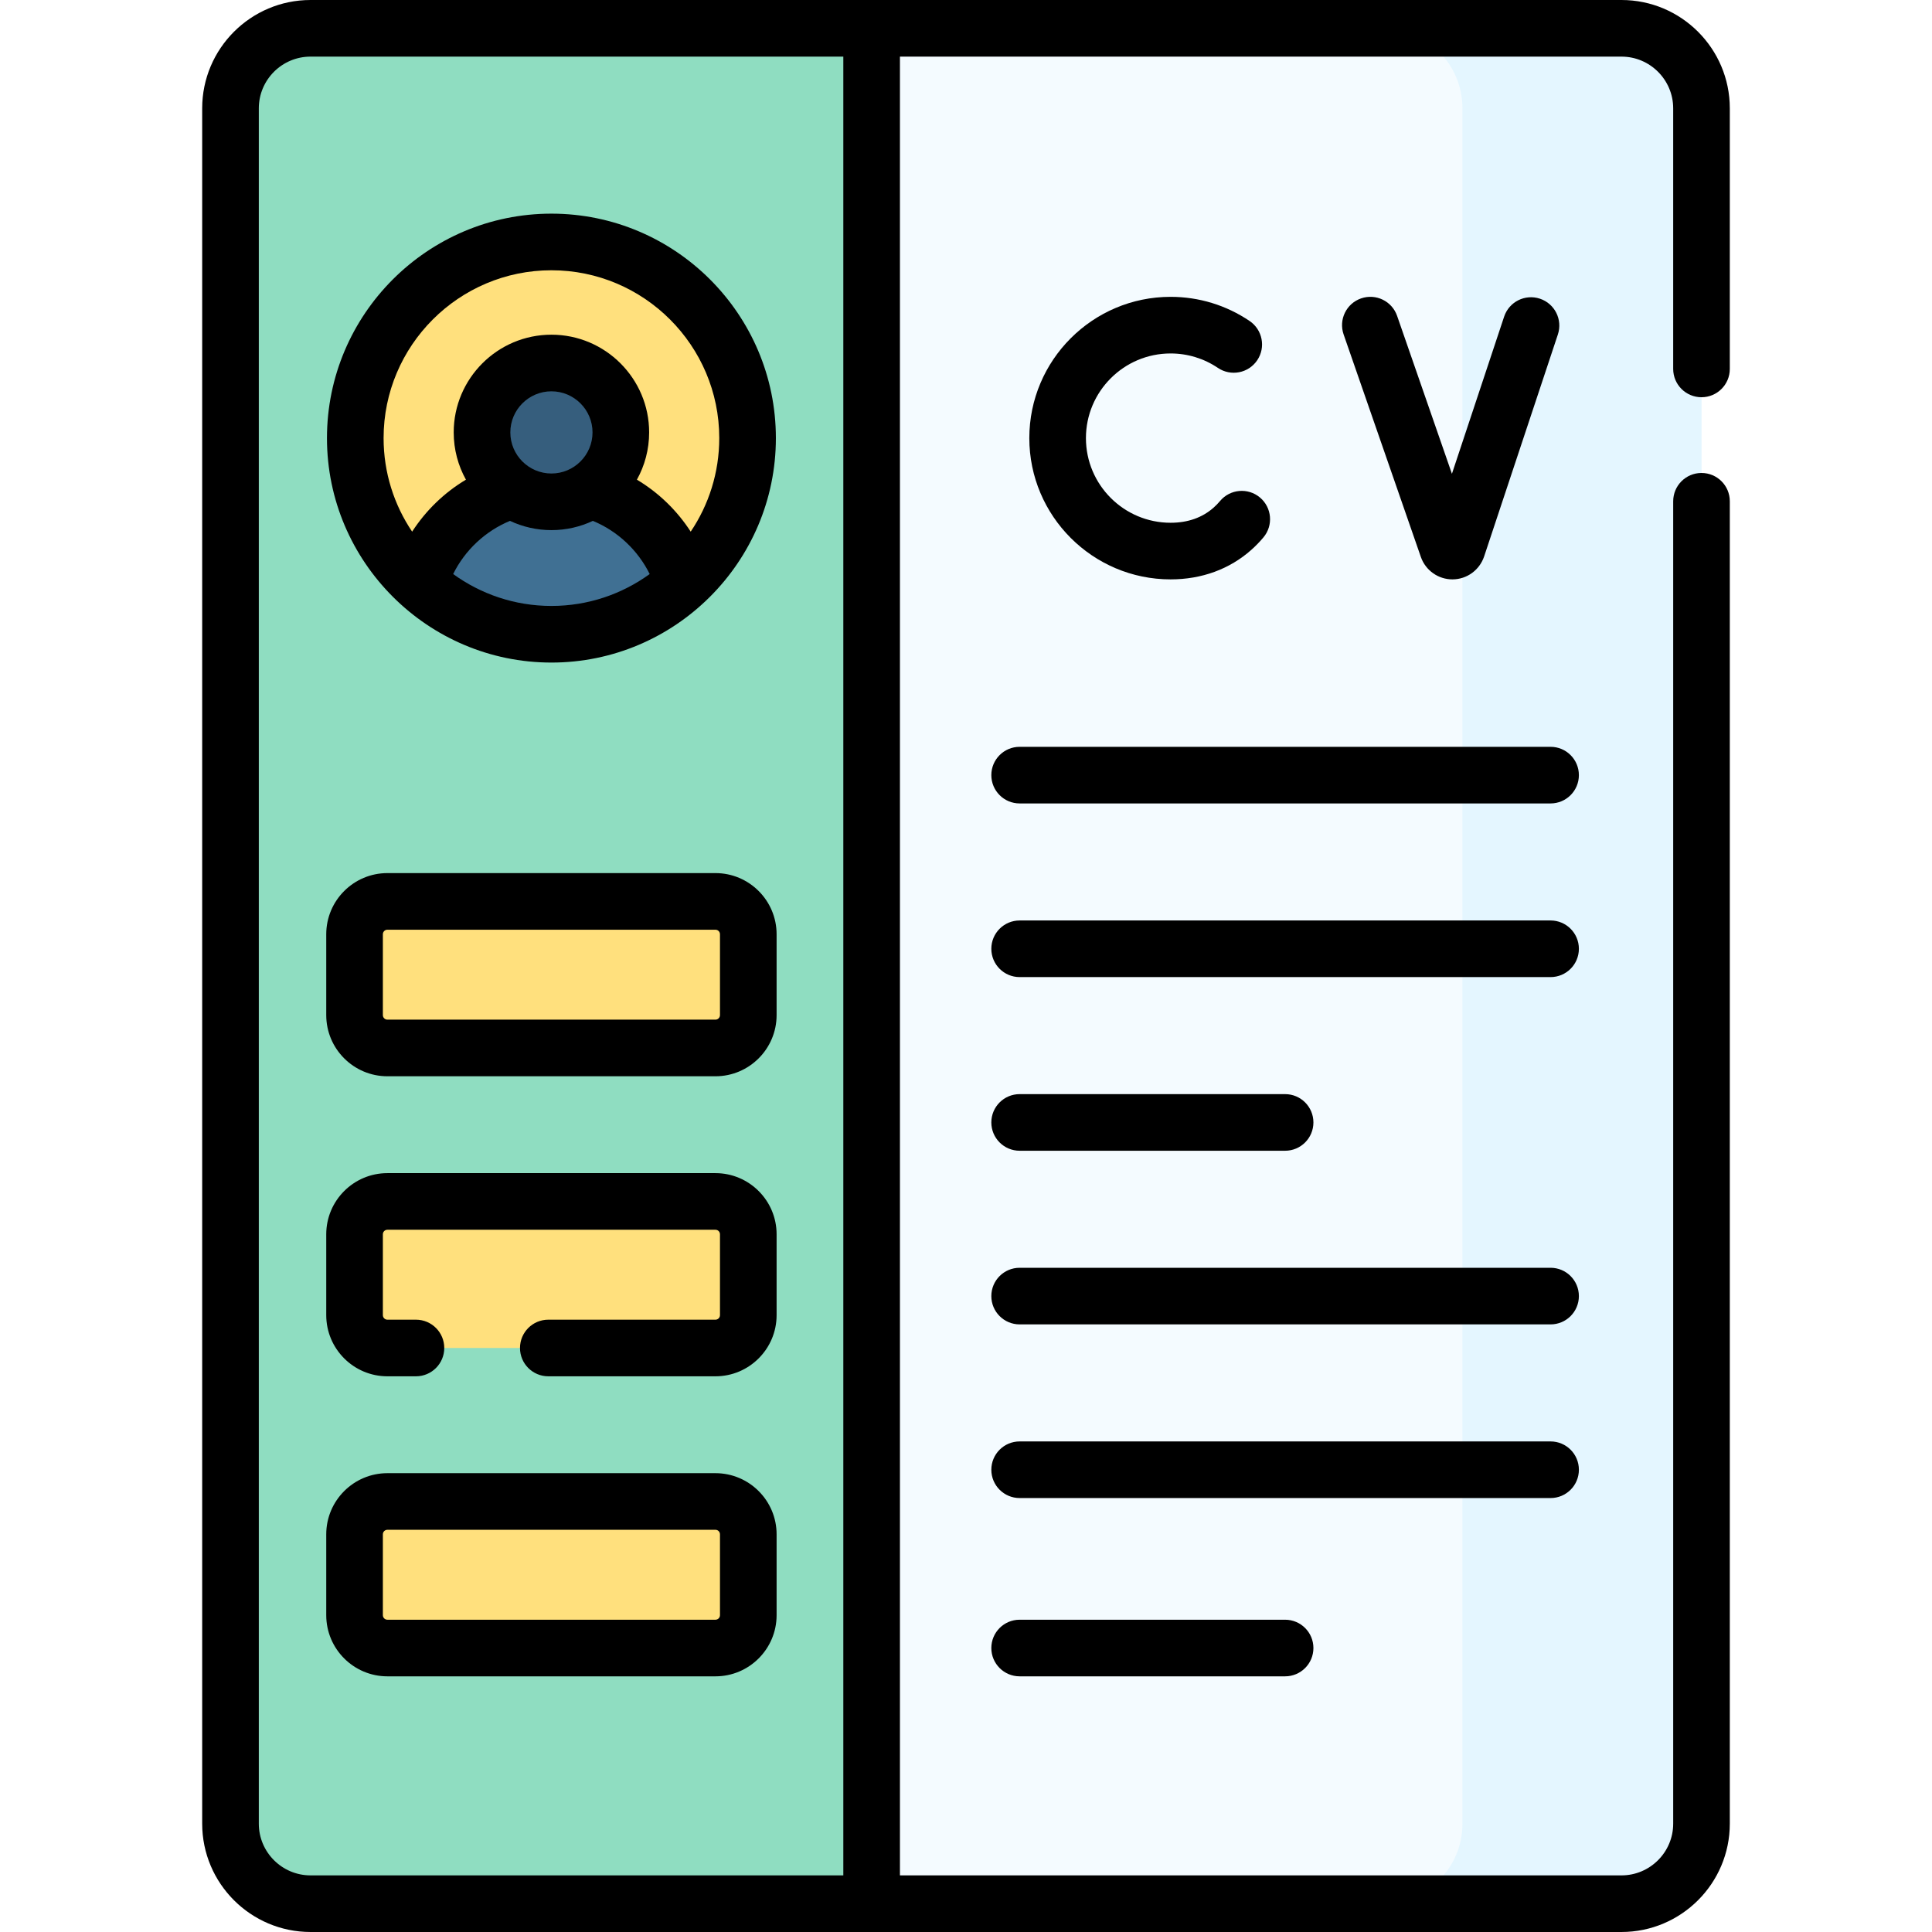
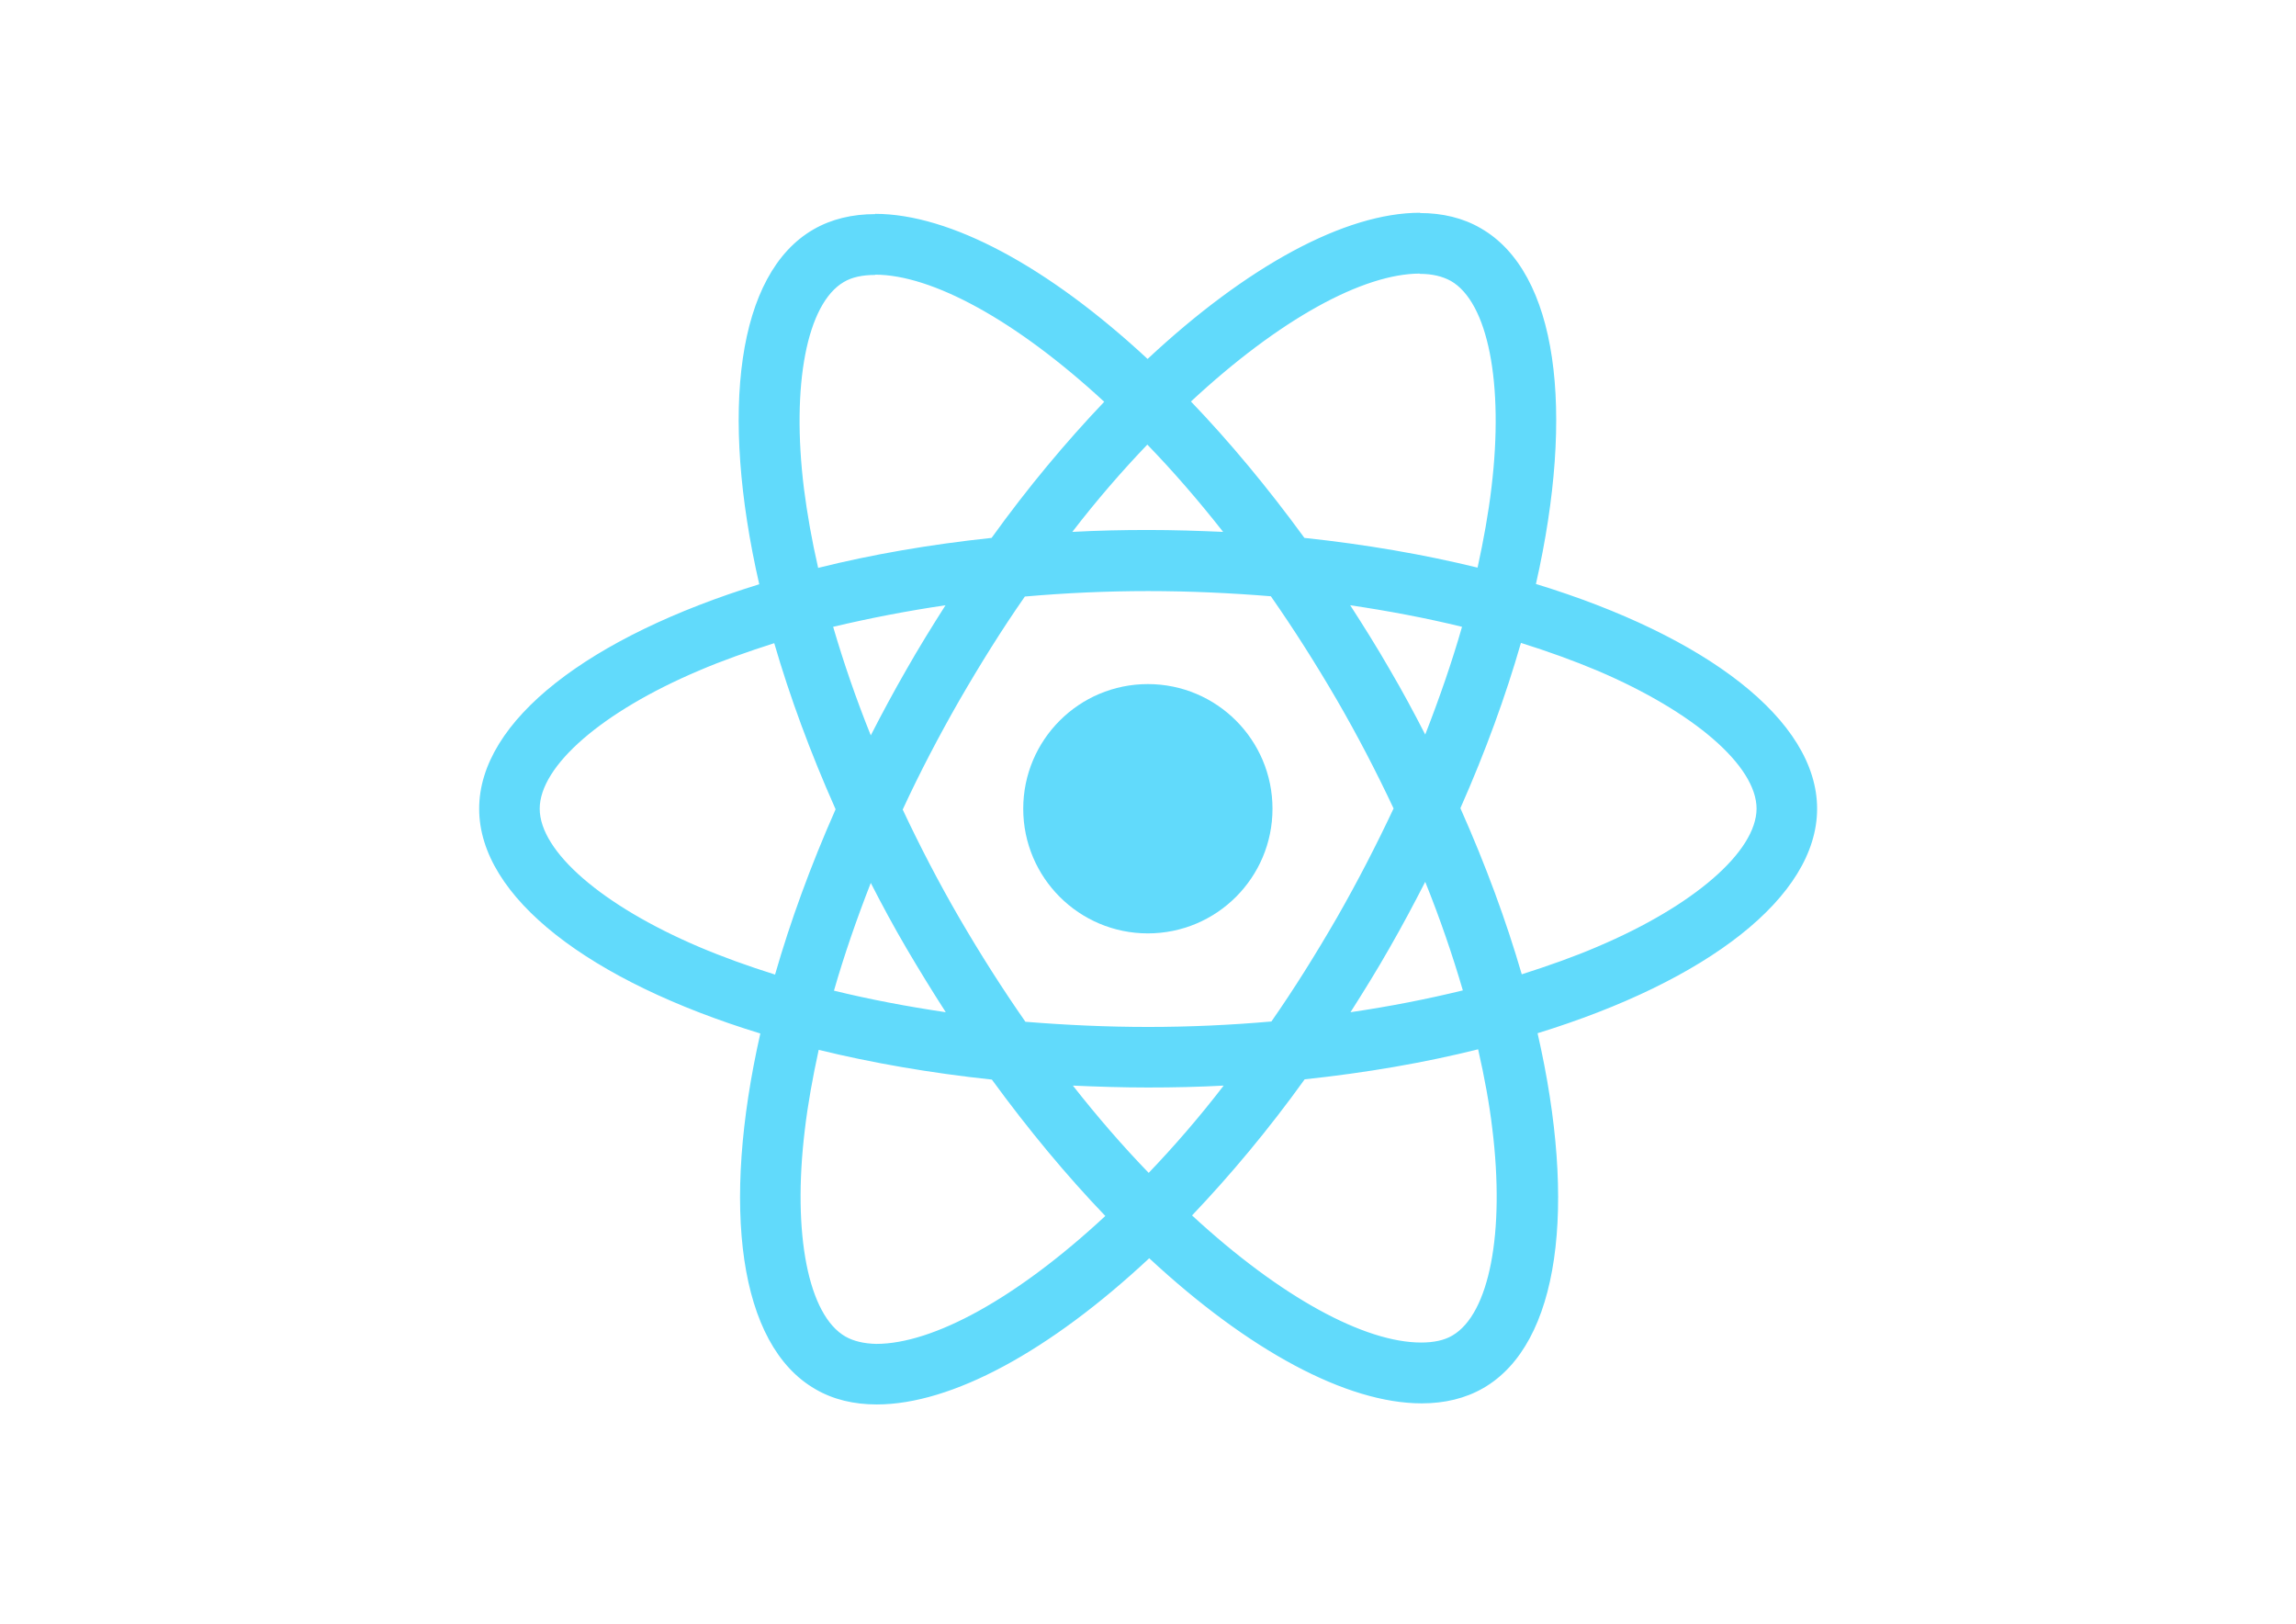
- <svg xmlns="http://www.w3.org/2000/svg" id="Capa_1" enable-background="new 0 0 512 512" height="512" viewBox="0 0 512 512" width="512">
-   <g>
-     <g>
-       <g>
-         <g>
-           <g>
-             <g>
-               <g>
-                 <g>
-                   <g>
-                     <path d="m429.707 504.498h-347.414c-11.714 0-21.209-9.496-21.209-21.209v-454.577c0-11.714 9.496-21.209 21.209-21.209h347.414c11.714 0 21.209 9.496 21.209 21.209v454.576c0 11.714-9.496 21.21-21.209 21.21z" fill="#f4fbff" />
-                   </g>
-                 </g>
-               </g>
-               <path d="m429.707 7.502h-63.348c11.714 0 21.209 9.496 21.209 21.209v454.577c0 11.714-9.496 21.209-21.209 21.209h63.348c11.714 0 21.209-9.496 21.209-21.209v-454.576c0-11.714-9.496-21.21-21.209-21.21z" fill="#e4f6ff" />
-               <path d="m230.992 7.502h-148.699c-11.714 0-21.209 9.496-21.209 21.209v454.577c0 11.714 9.496 21.209 21.209 21.209h148.699z" fill="#8fddc1" />
-             </g>
-           </g>
-         </g>
-       </g>
-       <g>
-         <g>
-           <circle cx="146.133" cy="116.103" fill="#ffe07d" r="51.981" />
-           <path d="m146.133 128.365c-16.566 0-30.548 11.034-35.018 26.151 9.239 8.427 21.527 13.567 35.018 13.567 13.49 0 25.779-5.141 35.018-13.567-4.47-15.117-18.451-26.151-35.018-26.151z" fill="#407093" />
-           <circle cx="146.133" cy="114.593" fill="#365e7d" r="18.393" />
-         </g>
-       </g>
-       <g fill="#ffe07d">
-         <path d="m189.603 277.72h-86.94c-4.806 0-8.701-3.896-8.701-8.701v-21.434c0-4.806 3.896-8.701 8.701-8.701h86.94c4.806 0 8.701 3.896 8.701 8.701v21.434c.001 4.805-3.895 8.701-8.701 8.701z" />
-         <path d="m189.603 357.232h-86.94c-4.806 0-8.701-3.896-8.701-8.701v-21.434c0-4.806 3.896-8.701 8.701-8.701h86.94c4.806 0 8.701 3.896 8.701 8.701v21.434c.001 4.805-3.895 8.701-8.701 8.701z" />
-         <path d="m189.603 436.744h-86.94c-4.806 0-8.701-3.896-8.701-8.701v-21.434c0-4.806 3.896-8.701 8.701-8.701h86.94c4.806 0 8.701 3.896 8.701 8.701v21.434c.001 4.806-3.895 8.701-8.701 8.701z" />
-       </g>
-     </g>
-     <g>
-       <path d="m310.217 93.67c4.497 0 8.832 1.323 12.538 3.826 3.434 2.318 8.097 1.416 10.416-2.017 2.32-3.434 1.416-8.097-2.017-10.416-6.195-4.185-13.436-6.398-20.937-6.398-20.643 0-37.438 16.795-37.438 37.438s16.795 37.439 37.438 37.439c8.251 0 15.658-2.713 21.42-7.844 1.131-1.007 2.203-2.114 3.189-3.289 2.662-3.176 2.245-7.908-.93-10.57-3.175-2.663-7.908-2.245-10.569.93-.519.619-1.081 1.2-1.67 1.724-3.013 2.683-6.862 4.044-11.44 4.044-12.37 0-22.434-10.064-22.434-22.434 0-12.369 10.064-22.433 22.434-22.433z" />
-       <path d="m384.903 153.541h.06c3.765-.025 7.11-2.437 8.339-6.053l19.549-58.846c1.306-3.932-.823-8.178-4.755-9.485-3.933-1.308-8.179.822-9.485 4.754l-13.836 41.649-14.528-41.853c-1.359-3.915-5.634-5.988-9.548-4.627-3.914 1.359-5.986 5.633-4.627 9.547l20.488 59.023c1.254 3.531 4.602 5.891 8.343 5.891z" />
-       <path d="m410.919 243.935h-140.705c-4.143 0-7.502 3.359-7.502 7.502s3.359 7.502 7.502 7.502h140.705c4.143 0 7.502-3.359 7.502-7.502s-3.358-7.502-7.502-7.502z" />
-       <path d="m270.214 304.959h70.353c4.143 0 7.502-3.358 7.502-7.502s-3.359-7.502-7.502-7.502h-70.353c-4.143 0-7.502 3.358-7.502 7.502s3.359 7.502 7.502 7.502z" />
-       <path d="m410.919 335.974h-140.705c-4.143 0-7.502 3.358-7.502 7.502s3.359 7.502 7.502 7.502h140.705c4.143 0 7.502-3.359 7.502-7.502s-3.358-7.502-7.502-7.502z" />
-       <path d="m418.422 389.496c0-4.144-3.359-7.502-7.502-7.502h-140.706c-4.143 0-7.502 3.358-7.502 7.502s3.359 7.502 7.502 7.502h140.705c4.144.001 7.503-3.358 7.503-7.502z" />
-       <path d="m270.214 429.242c-4.143 0-7.502 3.358-7.502 7.502s3.359 7.502 7.502 7.502h70.353c4.143 0 7.502-3.359 7.502-7.502s-3.359-7.502-7.502-7.502z" />
-       <path d="m410.919 197.915h-140.705c-4.143 0-7.502 3.359-7.502 7.502s3.359 7.502 7.502 7.502h140.705c4.143 0 7.502-3.359 7.502-7.502s-3.358-7.502-7.502-7.502z" />
-       <path d="m450.916 105.271c4.143 0 7.502-3.359 7.502-7.502v-69.058c.001-15.831-12.879-28.711-28.711-28.711h-347.414c-15.832 0-28.712 12.88-28.712 28.711v454.577c0 15.831 12.88 28.711 28.712 28.711h347.413c15.832 0 28.712-12.88 28.712-28.711v-350.445c0-4.144-3.359-7.502-7.502-7.502s-7.502 3.359-7.502 7.502v350.446c0 7.558-6.149 13.707-13.707 13.707h-191.213v-481.991h191.212c7.558 0 13.707 6.148 13.707 13.707v69.058c.001 4.143 3.36 7.501 7.503 7.501zm-227.427 391.724h-141.196c-7.558 0-13.707-6.148-13.707-13.707v-454.577c0-7.558 6.149-13.707 13.707-13.707h141.196z" />
-       <path d="m146.133 175.586c32.697 0 59.483-26.623 59.483-59.483 0-32.799-26.684-59.483-59.483-59.483s-59.483 26.684-59.483 59.483c0 32.82 26.746 59.483 59.483 59.483zm0-15.005c-9.72 0-18.714-3.143-26.04-8.453 3.123-6.322 8.521-11.396 15.059-14.091 3.336 1.569 7.057 2.451 10.981 2.451s7.645-.882 10.981-2.451c6.538 2.695 11.936 7.769 15.059 14.091-7.325 5.311-16.32 8.453-26.04 8.453zm-10.89-45.988c0-6.006 4.885-10.891 10.891-10.891 6.005 0 10.891 4.885 10.891 10.891 0 6.005-4.885 10.89-10.891 10.89s-10.891-4.885-10.891-10.89zm10.89-42.968c24.526 0 44.478 19.953 44.478 44.478 0 9.171-2.791 17.702-7.567 24.79-3.639-5.618-8.499-10.333-14.256-13.774 2.062-3.715 3.241-7.985 3.241-12.526 0-14.279-11.617-25.896-25.896-25.896s-25.896 11.617-25.896 25.896c0 4.542 1.179 8.811 3.241 12.526-5.758 3.441-10.618 8.156-14.256 13.774-4.776-7.088-7.567-15.619-7.567-24.79 0-24.525 19.953-44.478 44.478-44.478z" />
-       <path d="m102.663 285.222h86.94c8.935 0 16.204-7.269 16.204-16.203v-21.435c0-8.935-7.269-16.203-16.204-16.203h-86.94c-8.935 0-16.204 7.269-16.204 16.203v21.435c0 8.934 7.269 16.203 16.204 16.203zm-1.199-37.638c0-.661.538-1.199 1.199-1.199h86.94c.661 0 1.199.537 1.199 1.199v21.435c0 .661-.538 1.199-1.199 1.199h-86.94c-.661 0-1.199-.537-1.199-1.199z" />
-       <path d="m102.663 364.734h7.57c4.143 0 7.502-3.358 7.502-7.502s-3.359-7.502-7.502-7.502h-7.57c-.661 0-1.199-.537-1.199-1.199v-21.435c0-.661.538-1.199 1.199-1.199h86.94c.661 0 1.199.537 1.199 1.199v21.435c0 .661-.538 1.199-1.199 1.199h-44.297c-4.143 0-7.502 3.359-7.502 7.502s3.359 7.502 7.502 7.502h44.297c8.935 0 16.204-7.269 16.204-16.203v-21.435c0-8.935-7.269-16.203-16.204-16.203h-86.94c-8.935 0-16.204 7.269-16.204 16.203v21.435c0 8.935 7.269 16.203 16.204 16.203z" />
-       <path d="m102.663 444.247h86.94c8.935 0 16.204-7.269 16.204-16.203v-21.435c0-8.935-7.269-16.203-16.204-16.203h-86.94c-8.935 0-16.204 7.269-16.204 16.203v21.435c0 8.934 7.269 16.203 16.204 16.203zm-1.199-37.639c0-.661.538-1.199 1.199-1.199h86.94c.661 0 1.199.537 1.199 1.199v21.435c0 .661-.538 1.199-1.199 1.199h-86.94c-.661 0-1.199-.537-1.199-1.199z" />
-     </g>
+ <svg xmlns="http://www.w3.org/2000/svg" viewBox="0 0 841.9 595.3">
+   <g fill="#61DAFB">
+     <path d="M666.3 296.5c0-32.5-40.7-63.3-103.1-82.4 14.4-63.6 8-114.2-20.2-130.4-6.5-3.8-14.1-5.6-22.4-5.6v22.3c4.6 0 8.3.9 11.4 2.6 13.6 7.8 19.5 37.5 14.9 75.7-1.1 9.4-2.9 19.3-5.1 29.4-19.6-4.8-41-8.5-63.5-10.9-13.5-18.5-27.5-35.3-41.6-50 32.6-30.3 63.2-46.9 84-46.9V78c-27.5 0-63.5 19.6-99.9 53.6-36.4-33.8-72.4-53.2-99.9-53.2v22.3c20.7 0 51.4 16.5 84 46.6-14 14.7-28 31.4-41.3 49.9-22.6 2.4-44 6.1-63.6 11-2.3-10-4-19.7-5.2-29-4.7-38.2 1.1-67.9 14.6-75.8 3-1.8 6.9-2.6 11.5-2.6V78.5c-8.4 0-16 1.8-22.6 5.6-28.1 16.2-34.4 66.7-19.9 130.1-62.2 19.2-102.7 49.9-102.7 82.3 0 32.5 40.7 63.3 103.1 82.4-14.4 63.6-8 114.2 20.2 130.4 6.5 3.8 14.1 5.6 22.5 5.6 27.5 0 63.5-19.6 99.9-53.6 36.4 33.8 72.4 53.2 99.9 53.2 8.4 0 16-1.8 22.6-5.6 28.1-16.2 34.4-66.7 19.9-130.1 62-19.1 102.5-49.9 102.5-82.3zm-130.2-66.7c-3.7 12.9-8.3 26.2-13.5 39.5-4.1-8-8.4-16-13.1-24-4.6-8-9.5-15.8-14.4-23.4 14.2 2.1 27.9 4.7 41 7.9zm-45.8 106.5c-7.8 13.5-15.8 26.3-24.1 38.2-14.9 1.3-30 2-45.2 2-15.1 0-30.2-.7-45-1.9-8.3-11.9-16.4-24.6-24.2-38-7.6-13.1-14.5-26.4-20.8-39.8 6.2-13.4 13.2-26.8 20.7-39.9 7.8-13.5 15.8-26.3 24.1-38.2 14.9-1.3 30-2 45.2-2 15.1 0 30.2.7 45 1.9 8.3 11.9 16.4 24.6 24.2 38 7.6 13.1 14.5 26.4 20.8 39.8-6.3 13.4-13.2 26.8-20.7 39.9zm32.3-13c5.4 13.4 10 26.8 13.8 39.8-13.1 3.2-26.9 5.9-41.2 8 4.9-7.7 9.8-15.6 14.4-23.7 4.6-8 8.9-16.1 13-24.1zM421.2 430c-9.3-9.6-18.6-20.3-27.8-32 9 .4 18.2.7 27.5.7 9.4 0 18.7-.2 27.8-.7-9 11.7-18.3 22.4-27.5 32zm-74.4-58.9c-14.2-2.1-27.9-4.7-41-7.9 3.7-12.9 8.3-26.2 13.5-39.5 4.1 8 8.4 16 13.1 24 4.7 8 9.5 15.8 14.4 23.4zM420.7 163c9.3 9.6 18.6 20.3 27.8 32-9-.4-18.2-.7-27.5-.7-9.4 0-18.7.2-27.8.7 9-11.7 18.3-22.4 27.5-32zm-74 58.9c-4.9 7.7-9.8 15.6-14.4 23.7-4.6 8-8.9 16-13 24-5.4-13.4-10-26.8-13.8-39.8 13.1-3.1 26.9-5.8 41.2-7.9zm-90.5 125.2c-35.4-15.1-58.3-34.9-58.3-50.6 0-15.7 22.9-35.6 58.3-50.6 8.6-3.7 18-7 27.7-10.1 5.7 19.6 13.2 40 22.5 60.9-9.2 20.8-16.6 41.1-22.2 60.6-9.9-3.1-19.3-6.5-28-10.2zM310 490c-13.6-7.8-19.5-37.5-14.9-75.7 1.1-9.4 2.9-19.3 5.1-29.4 19.6 4.8 41 8.5 63.5 10.9 13.5 18.5 27.5 35.3 41.6 50-32.6 30.3-63.2 46.9-84 46.9-4.5-.1-8.3-1-11.3-2.7zm237.2-76.2c4.7 38.2-1.1 67.9-14.6 75.8-3 1.8-6.9 2.6-11.5 2.6-20.7 0-51.4-16.5-84-46.6 14-14.7 28-31.4 41.3-49.9 22.6-2.4 44-6.1 63.6-11 2.3 10.1 4.1 19.8 5.2 29.1zm38.5-66.7c-8.6 3.7-18 7-27.7 10.1-5.7-19.6-13.2-40-22.5-60.9 9.2-20.8 16.6-41.1 22.2-60.6 9.9 3.1 19.3 6.5 28.1 10.2 35.4 15.1 58.3 34.9 58.3 50.6-.1 15.7-23 35.6-58.4 50.6zM320.8 78.4z" />
+     <circle cx="420.9" cy="296.5" r="45.7" />
+     <path d="M520.5 78.1z" />
  </g>
</svg>
